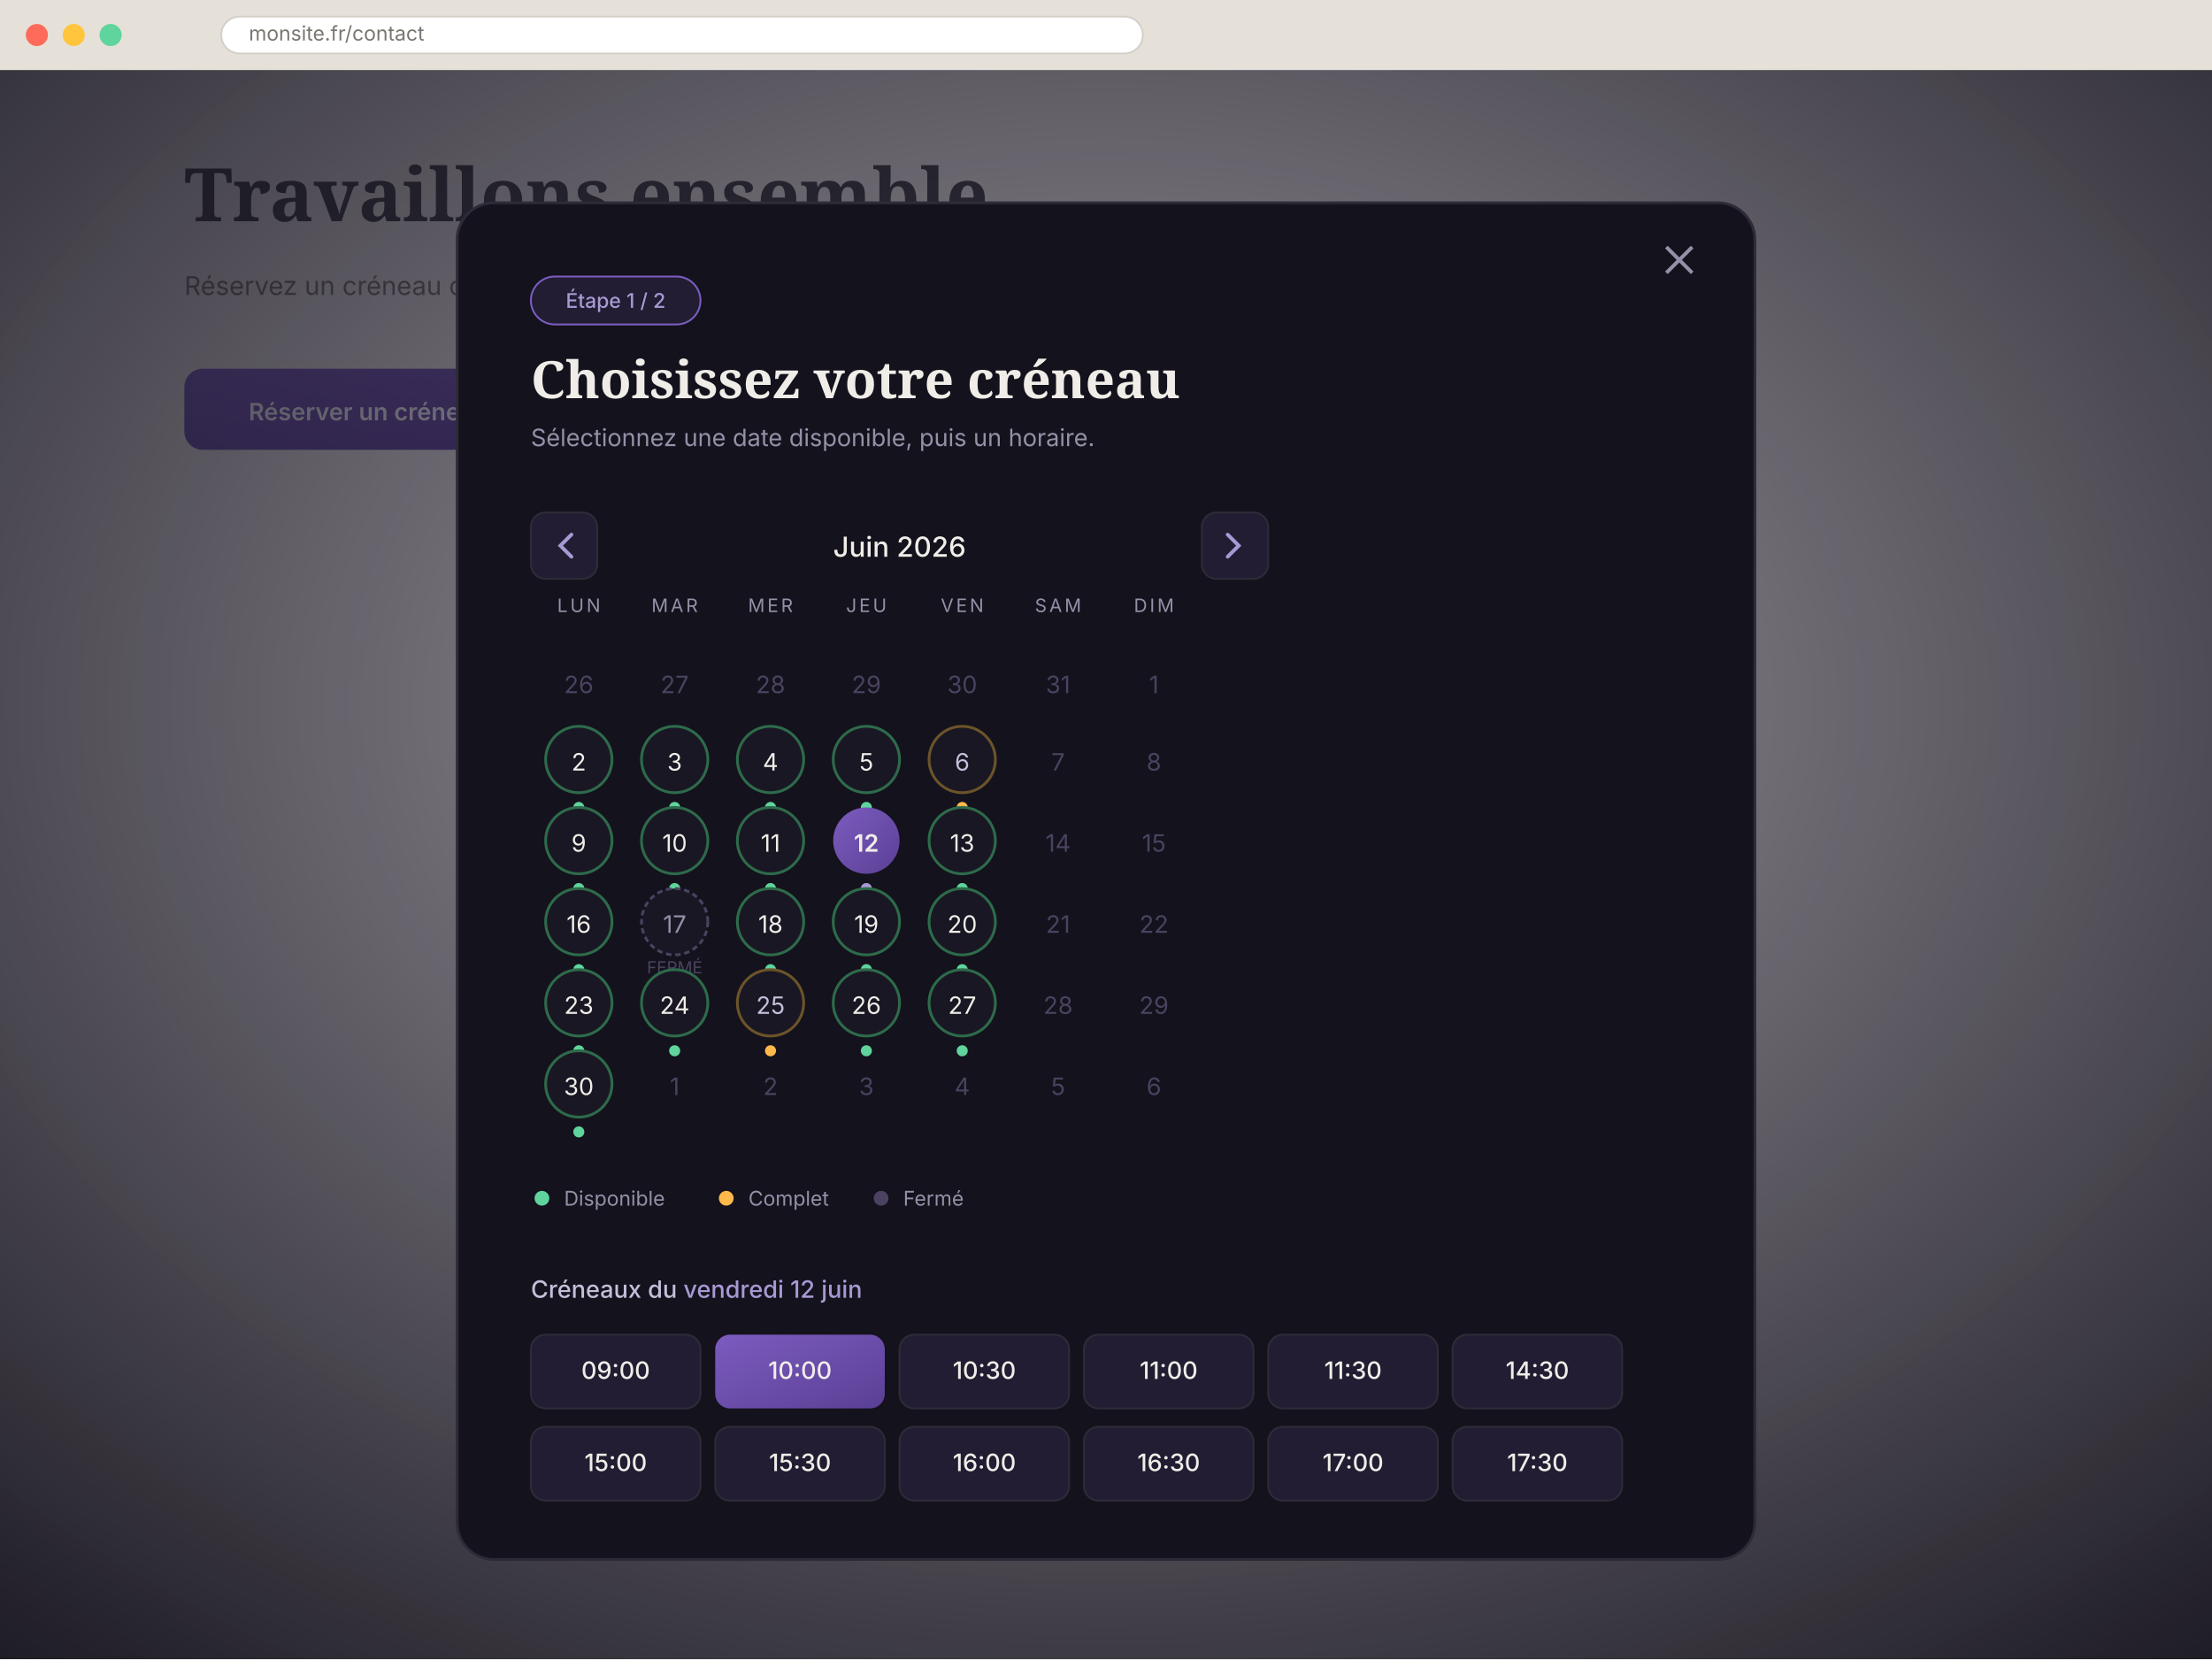
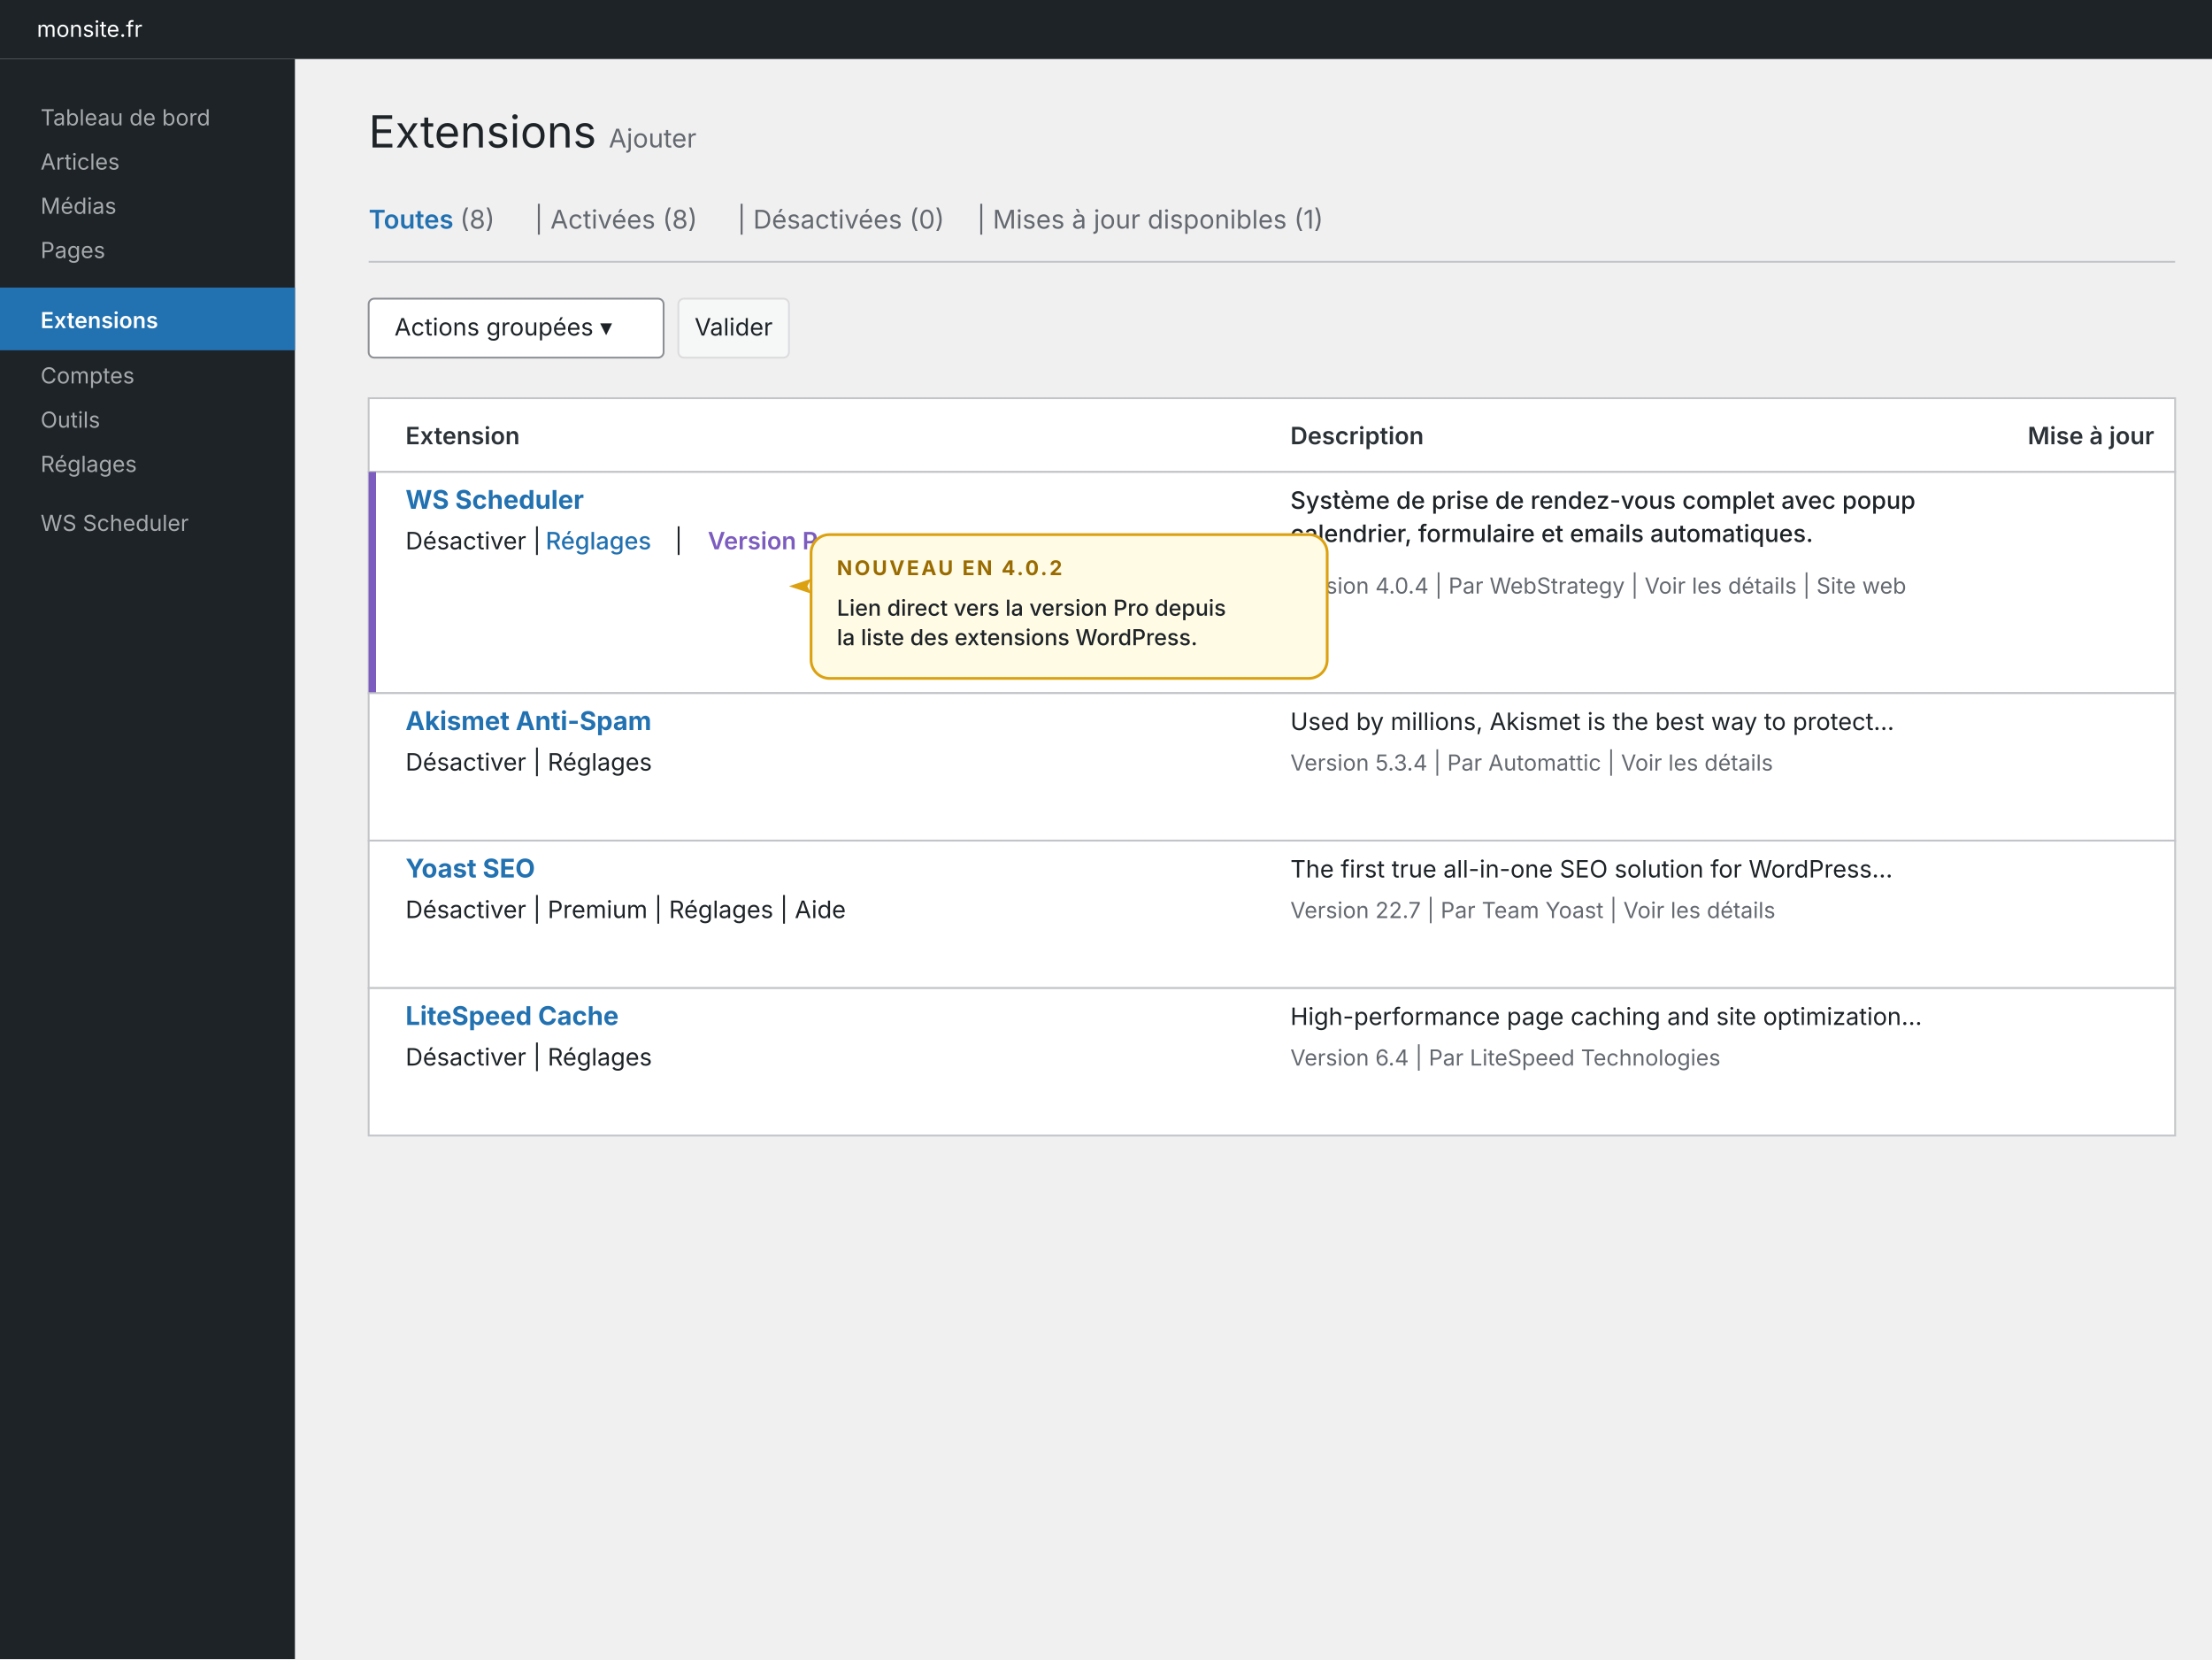
<svg xmlns="http://www.w3.org/2000/svg" viewBox="0 0 1200 900" font-family="Inter, system-ui, sans-serif">
  <defs>
    <style>.lora { font-family: 'Lora', Georgia, serif; }</style>
-     <linearGradient id="grad" x1="0" y1="0" x2="1" y2="1">
-       <stop offset="0" stop-color="#7C5CBF" />
-       <stop offset="1" stop-color="#5A3F95" />
-     </linearGradient>
-     <radialGradient id="overlayGrad" cx="50%" cy="40%" r="80%">
-       <stop offset="0" stop-color="#221D32" stop-opacity="0.4" />
-       <stop offset="1" stop-color="#0E0C15" stop-opacity="0.95" />
-     </radialGradient>
  </defs>
-   <rect width="1200" height="900" fill="#F0EDE8" />
-   <rect x="0" y="0" width="1200" height="38" fill="#E5E1D9" />
-   <circle cx="20" cy="19" r="6" fill="#FF6B5A" />
-   <circle cx="40" cy="19" r="6" fill="#FFC53D" />
-   <circle cx="60" cy="19" r="6" fill="#5FD49C" />
-   <rect x="120" y="9" width="500" height="20" rx="10" fill="#fff" stroke="#D4D0C8" />
-   <text x="135" y="22" fill="#7A7670" font-size="11">monsite.fr/contact</text>
-   <text class="lora" x="100" y="120" fill="#3A3A3A" font-size="40" font-weight="600">Travaillons ensemble</text>
-   <text x="100" y="160" fill="#7A7670" font-size="14">Réservez un créneau de 30 minutes pour discuter de votre projet.</text>
-   <rect x="100" y="200" width="200" height="44" rx="10" fill="url(#grad)" />
-   <text x="200" y="228" fill="#fff" font-size="13" font-weight="600" text-anchor="middle">Réserver un créneau</text>
-   <rect x="0" y="38" width="1200" height="862" fill="url(#overlayGrad)" />
-   <g transform="translate(248, 110)">
-     <rect width="704" height="736" rx="20" fill="#14121C" stroke="#2E2B38" stroke-width="1.5" />
-     <g transform="translate(656, 24)" stroke="#9590A8" stroke-width="2" fill="none">
-       <line x1="0" y1="0" x2="14" y2="14" />
-       <line x1="14" y1="0" x2="0" y2="14" />
-     </g>
-     <g transform="translate(40, 40)">
-       <rect width="92" height="26" rx="13" fill="#221D32" stroke="#7C5CBF" />
-       <text x="46" y="17" fill="#A899D4" font-size="11" font-weight="500" text-anchor="middle">Étape 1 / 2</text>
-     </g>
-     <text class="lora" x="40" y="106" fill="#F0EDE8" font-size="28" font-weight="600">Choisissez votre créneau</text>
-     <text x="40" y="132" fill="#9590A8" font-size="13">Sélectionnez une date disponible, puis un horaire.</text>
-     <g transform="translate(40, 168)">
-       <rect width="36" height="36" rx="8" fill="#221D32" stroke="#2E2B38" />
-       <path d="M22 12 l-6 6 l6 6" stroke="#A899D4" stroke-width="2" fill="none" stroke-linecap="round" />
-       <text x="200" y="24" fill="#F0EDE8" font-size="15" font-weight="500" text-anchor="middle">Juin 2026</text>
-       <rect x="364" width="36" height="36" rx="8" fill="#221D32" stroke="#2E2B38" />
-       <path d="M378 12 l6 6 l-6 6" stroke="#A899D4" stroke-width="2" fill="none" stroke-linecap="round" />
-     </g>
-     <g transform="translate(40, 222)" font-size="10" letter-spacing="1.4" fill="#9590A8" text-anchor="middle">
-       <text x="26">LUN</text>
-       <text x="78">MAR</text>
-       <text x="130">MER</text>
-       <text x="182">JEU</text>
-       <text x="234">VEN</text>
-       <text x="286">SAM</text>
-       <text x="338">DIM</text>
-     </g>
-     <g transform="translate(40, 244)" font-size="13">
-       <g transform="translate(0, 0)">
-         <text x="26" y="22" fill="#4A4260" text-anchor="middle">26</text>
-         <text x="78" y="22" fill="#4A4260" text-anchor="middle">27</text>
-         <text x="130" y="22" fill="#4A4260" text-anchor="middle">28</text>
-         <text x="182" y="22" fill="#4A4260" text-anchor="middle">29</text>
-         <text x="234" y="22" fill="#4A4260" text-anchor="middle">30</text>
-         <text x="286" y="22" fill="#4A4260" text-anchor="middle">31</text>
-         <text x="338" y="22" fill="#4A4260" text-anchor="middle">1</text>
-       </g>
-       <g transform="translate(0, 44)">
-         <circle cx="26" cy="14" r="18" fill="#1A1724" stroke="#2D6B4A" stroke-width="1.5" />
-         <text x="26" y="20" fill="#F0EDE8" text-anchor="middle">2</text>
-         <circle cx="26" cy="40" r="3" fill="#5FD49C" />
-         <circle cx="78" cy="14" r="18" fill="#1A1724" stroke="#2D6B4A" stroke-width="1.5" />
-         <text x="78" y="20" fill="#F0EDE8" text-anchor="middle">3</text>
-         <circle cx="78" cy="40" r="3" fill="#5FD49C" />
-         <circle cx="130" cy="14" r="18" fill="#1A1724" stroke="#2D6B4A" stroke-width="1.5" />
-         <text x="130" y="20" fill="#F0EDE8" text-anchor="middle">4</text>
-         <circle cx="130" cy="40" r="3" fill="#5FD49C" />
-         <circle cx="182" cy="14" r="18" fill="#1A1724" stroke="#2D6B4A" stroke-width="1.5" />
-         <text x="182" y="20" fill="#F0EDE8" text-anchor="middle">5</text>
-         <circle cx="182" cy="40" r="3" fill="#5FD49C" />
-         <circle cx="234" cy="14" r="18" fill="#1A1724" stroke="#6B5429" stroke-width="1.5" />
-         <text x="234" y="20" fill="#C4BFDA" text-anchor="middle">6</text>
-         <circle cx="234" cy="40" r="3" fill="#FFB94A" />
-         <text x="286" y="20" fill="#4A4260" text-anchor="middle">7</text>
-         <text x="338" y="20" fill="#4A4260" text-anchor="middle">8</text>
-       </g>
-       <g transform="translate(0, 88)">
-         <circle cx="26" cy="14" r="18" fill="#1A1724" stroke="#2D6B4A" stroke-width="1.5" />
-         <text x="26" y="20" fill="#F0EDE8" text-anchor="middle">9</text>
-         <circle cx="26" cy="40" r="3" fill="#5FD49C" />
-         <circle cx="78" cy="14" r="18" fill="#1A1724" stroke="#2D6B4A" stroke-width="1.5" />
-         <text x="78" y="20" fill="#F0EDE8" text-anchor="middle">10</text>
-         <circle cx="78" cy="40" r="3" fill="#5FD49C" />
-         <circle cx="130" cy="14" r="18" fill="#1A1724" stroke="#2D6B4A" stroke-width="1.5" />
-         <text x="130" y="20" fill="#F0EDE8" text-anchor="middle">11</text>
-         <circle cx="130" cy="40" r="3" fill="#5FD49C" />
-         <circle cx="182" cy="14" r="18" fill="url(#grad)" />
-         <text x="182" y="20" fill="#F0EDE8" text-anchor="middle" font-weight="600">12</text>
-         <circle cx="182" cy="40" r="3" fill="#A899D4" />
-         <circle cx="234" cy="14" r="18" fill="#1A1724" stroke="#2D6B4A" stroke-width="1.5" />
-         <text x="234" y="20" fill="#F0EDE8" text-anchor="middle">13</text>
-         <circle cx="234" cy="40" r="3" fill="#5FD49C" />
-         <text x="286" y="20" fill="#4A4260" text-anchor="middle">14</text>
-         <text x="338" y="20" fill="#4A4260" text-anchor="middle">15</text>
-       </g>
-       <g transform="translate(0, 132)">
-         <circle cx="26" cy="14" r="18" fill="#1A1724" stroke="#2D6B4A" stroke-width="1.5" />
-         <text x="26" y="20" fill="#F0EDE8" text-anchor="middle">16</text>
-         <circle cx="26" cy="40" r="3" fill="#5FD49C" />
-         <circle cx="78" cy="14" r="18" fill="#1A1724" stroke="#4A4260" stroke-width="1.5" stroke-dasharray="3 2" />
-         <text x="78" y="20" fill="#9590A8" text-anchor="middle">17</text>
-         <text x="78" y="42" fill="#4A4260" text-anchor="middle" font-size="9">FERMÉ</text>
-         <circle cx="130" cy="14" r="18" fill="#1A1724" stroke="#2D6B4A" stroke-width="1.5" />
-         <text x="130" y="20" fill="#F0EDE8" text-anchor="middle">18</text>
-         <circle cx="130" cy="40" r="3" fill="#5FD49C" />
-         <circle cx="182" cy="14" r="18" fill="#1A1724" stroke="#2D6B4A" stroke-width="1.5" />
-         <text x="182" y="20" fill="#F0EDE8" text-anchor="middle">19</text>
-         <circle cx="182" cy="40" r="3" fill="#5FD49C" />
-         <circle cx="234" cy="14" r="18" fill="#1A1724" stroke="#2D6B4A" stroke-width="1.5" />
-         <text x="234" y="20" fill="#F0EDE8" text-anchor="middle">20</text>
-         <circle cx="234" cy="40" r="3" fill="#5FD49C" />
-         <text x="286" y="20" fill="#4A4260" text-anchor="middle">21</text>
-         <text x="338" y="20" fill="#4A4260" text-anchor="middle">22</text>
-       </g>
-       <g transform="translate(0, 176)">
-         <circle cx="26" cy="14" r="18" fill="#1A1724" stroke="#2D6B4A" stroke-width="1.5" />
-         <text x="26" y="20" fill="#F0EDE8" text-anchor="middle">23</text>
-         <circle cx="26" cy="40" r="3" fill="#5FD49C" />
-         <circle cx="78" cy="14" r="18" fill="#1A1724" stroke="#2D6B4A" stroke-width="1.5" />
-         <text x="78" y="20" fill="#F0EDE8" text-anchor="middle">24</text>
-         <circle cx="78" cy="40" r="3" fill="#5FD49C" />
-         <circle cx="130" cy="14" r="18" fill="#1A1724" stroke="#6B5429" stroke-width="1.5" />
-         <text x="130" y="20" fill="#C4BFDA" text-anchor="middle">25</text>
-         <circle cx="130" cy="40" r="3" fill="#FFB94A" />
-         <circle cx="182" cy="14" r="18" fill="#1A1724" stroke="#2D6B4A" stroke-width="1.5" />
-         <text x="182" y="20" fill="#F0EDE8" text-anchor="middle">26</text>
-         <circle cx="182" cy="40" r="3" fill="#5FD49C" />
-         <circle cx="234" cy="14" r="18" fill="#1A1724" stroke="#2D6B4A" stroke-width="1.5" />
-         <text x="234" y="20" fill="#F0EDE8" text-anchor="middle">27</text>
-         <circle cx="234" cy="40" r="3" fill="#5FD49C" />
-         <text x="286" y="20" fill="#4A4260" text-anchor="middle">28</text>
-         <text x="338" y="20" fill="#4A4260" text-anchor="middle">29</text>
-       </g>
-       <g transform="translate(0, 220)">
-         <circle cx="26" cy="14" r="18" fill="#1A1724" stroke="#2D6B4A" stroke-width="1.5" />
-         <text x="26" y="20" fill="#F0EDE8" text-anchor="middle">30</text>
-         <circle cx="26" cy="40" r="3" fill="#5FD49C" />
-         <text x="78" y="20" fill="#4A4260" text-anchor="middle">1</text>
-         <text x="130" y="20" fill="#4A4260" text-anchor="middle">2</text>
-         <text x="182" y="20" fill="#4A4260" text-anchor="middle">3</text>
-         <text x="234" y="20" fill="#4A4260" text-anchor="middle">4</text>
-         <text x="286" y="20" fill="#4A4260" text-anchor="middle">5</text>
-         <text x="338" y="20" fill="#4A4260" text-anchor="middle">6</text>
-       </g>
-     </g>
-     <g transform="translate(40, 540)" font-size="11" fill="#9590A8">
-       <circle cx="6" cy="0" r="4" fill="#5FD49C" />
-       <text x="18" y="4">Disponible</text>
-       <circle cx="106" cy="0" r="4" fill="#FFB94A" />
-       <text x="118" y="4">Complet</text>
-       <circle cx="190" cy="0" r="4" fill="#4A4260" />
-       <text x="202" y="4">Fermé</text>
-     </g>
-     <g transform="translate(40, 580)">
-       <text x="0" y="14" fill="#C4BFDA" font-size="13" font-weight="500">Créneaux du <tspan fill="#A899D4">vendredi 12 juin</tspan>
-       </text>
-       <g font-size="13" font-weight="500">
-         <rect y="34" width="92" height="40" rx="8" fill="#221D32" stroke="#2E2B38" />
-         <text x="46" y="58" fill="#F0EDE8" text-anchor="middle">09:00</text>
-         <rect x="100" y="34" width="92" height="40" rx="8" fill="url(#grad)" />
-         <text x="146" y="58" fill="#F0EDE8" text-anchor="middle">10:00</text>
-         <rect x="200" y="34" width="92" height="40" rx="8" fill="#221D32" stroke="#2E2B38" />
-         <text x="246" y="58" fill="#F0EDE8" text-anchor="middle">10:30</text>
-         <rect x="300" y="34" width="92" height="40" rx="8" fill="#221D32" stroke="#2E2B38" />
-         <text x="346" y="58" fill="#F0EDE8" text-anchor="middle">11:00</text>
-         <rect x="400" y="34" width="92" height="40" rx="8" fill="#221D32" stroke="#2E2B38" />
-         <text x="446" y="58" fill="#F0EDE8" text-anchor="middle">11:30</text>
-         <rect x="500" y="34" width="92" height="40" rx="8" fill="#221D32" stroke="#2E2B38" />
-         <text x="546" y="58" fill="#F0EDE8" text-anchor="middle">14:30</text>
-         <rect y="84" width="92" height="40" rx="8" fill="#221D32" stroke="#2E2B38" />
-         <text x="46" y="108" fill="#F0EDE8" text-anchor="middle">15:00</text>
-         <rect x="100" y="84" width="92" height="40" rx="8" fill="#221D32" stroke="#2E2B38" />
-         <text x="146" y="108" fill="#F0EDE8" text-anchor="middle">15:30</text>
-         <rect x="200" y="84" width="92" height="40" rx="8" fill="#221D32" stroke="#2E2B38" />
-         <text x="246" y="108" fill="#F0EDE8" text-anchor="middle">16:00</text>
-         <rect x="300" y="84" width="92" height="40" rx="8" fill="#221D32" stroke="#2E2B38" />
-         <text x="346" y="108" fill="#F0EDE8" text-anchor="middle">16:30</text>
-         <rect x="400" y="84" width="92" height="40" rx="8" fill="#221D32" stroke="#2E2B38" />
-         <text x="446" y="108" fill="#F0EDE8" text-anchor="middle">17:00</text>
-         <rect x="500" y="84" width="92" height="40" rx="8" fill="#221D32" stroke="#2E2B38" />
-         <text x="546" y="108" fill="#F0EDE8" text-anchor="middle">17:30</text>
-       </g>
-     </g>
+   <rect width="1200" height="900" fill="#F0F0F1" />
+   <rect x="0" y="0" width="1200" height="32" fill="#1d2327" />
+   <text x="20" y="20" fill="#fff" font-size="12">monsite.fr</text>
+   <rect x="0" y="32" width="160" height="868" fill="#1d2327" />
+   <text x="22" y="68" fill="#a7aaad" font-size="12">Tableau de bord</text>
+   <text x="22" y="92" fill="#a7aaad" font-size="12">Articles</text>
+   <text x="22" y="116" fill="#a7aaad" font-size="12">Médias</text>
+   <text x="22" y="140" fill="#a7aaad" font-size="12">Pages</text>
+   <rect x="0" y="156" width="160" height="34" fill="#2271b1" />
+   <text x="22" y="178" fill="#fff" font-size="12" font-weight="600">Extensions</text>
+   <text x="22" y="208" fill="#a7aaad" font-size="12">Comptes</text>
+   <text x="22" y="232" fill="#a7aaad" font-size="12">Outils</text>
+   <text x="22" y="256" fill="#a7aaad" font-size="12">Réglages</text>
+   <text x="22" y="288" fill="#a7aaad" font-size="12">WS Scheduler</text>
+   <text x="200" y="80" fill="#1d2327" font-size="24" font-weight="400">Extensions <tspan font-size="14" fill="#646970">Ajouter</tspan>
+   </text>
+   <text x="200" y="124" fill="#2271b1" font-size="14" font-weight="600">Toutes <tspan fill="#646970" font-weight="400">(8)</tspan>
+   </text>
+   <text x="290" y="124" fill="#646970" font-size="14">| Activées (8)</text>
+   <text x="400" y="124" fill="#646970" font-size="14">| Désactivées (0)</text>
+   <text x="530" y="124" fill="#646970" font-size="14">| Mises à jour disponibles (1)</text>
+   <line x1="200" y1="142" x2="1180" y2="142" stroke="#c3c4c7" />
+   <g transform="translate(200, 162)">
+     <rect width="160" height="32" rx="3" fill="#fff" stroke="#8c8f94" />
+     <text x="14" y="20" fill="#1d2327" font-size="13">Actions groupées ▾</text>
+     <rect x="168" width="60" height="32" rx="3" fill="#f6f7f7" stroke="#dcdcde" />
+     <text x="198" y="20" fill="#1d2327" font-size="13" text-anchor="middle">Valider</text>
+   </g>
+   <rect x="200" y="216" width="980" height="40" fill="#fff" stroke="#c3c4c7" />
+   <text x="220" y="241" fill="#2c3338" font-size="13" font-weight="600">Extension</text>
+   <text x="700" y="241" fill="#2c3338" font-size="13" font-weight="600">Description</text>
+   <text x="1100" y="241" fill="#2c3338" font-size="13" font-weight="600">Mise à jour</text>
+   <rect x="200" y="256" width="980" height="120" fill="#fff" stroke="#c3c4c7" />
+   <rect x="200" y="256" width="4" height="120" fill="#7C5CBF" />
+   <g transform="translate(220, 276)">
+     <text fill="#2271b1" font-size="14" font-weight="700">WS Scheduler</text>
+     <text x="0" y="22" fill="#1d2327" font-size="13">Désactiver | </text>
+     <text x="76" y="22" fill="#2271b1" font-size="13" font-weight="500">Réglages</text>
+     <text x="146" y="22" fill="#1d2327" font-size="13"> | </text>
+     <text x="164" y="22" fill="#7C5CBF" font-size="13" font-weight="600">Version Pro ↗</text>
+     <text x="480" y="0" fill="#1d2327" font-size="13" font-weight="500">Système de prise de rendez-vous complet avec popup</text>
+     <text x="480" y="18" fill="#1d2327" font-size="13" font-weight="500">calendrier, formulaire et emails automatiques.</text>
+     <text x="480" y="46" fill="#646970" font-size="12">Version 4.0.4 | Par WebStrategy | Voir les détails | Site web</text>
+   </g>
+   <rect x="200" y="376" width="980" height="80" fill="#fff" stroke="#c3c4c7" />
+   <g transform="translate(220, 396)">
+     <text fill="#2271b1" font-size="14" font-weight="700">Akismet Anti-Spam</text>
+     <text x="0" y="22" fill="#1d2327" font-size="13">Désactiver | Réglages</text>
+     <text x="480" y="0" fill="#1d2327" font-size="13">Used by millions, Akismet is the best way to protect…</text>
+     <text x="480" y="22" fill="#646970" font-size="12">Version 5.3.4 | Par Automattic | Voir les détails</text>
+   </g>
+   <rect x="200" y="456" width="980" height="80" fill="#fff" stroke="#c3c4c7" />
+   <g transform="translate(220, 476)">
+     <text fill="#2271b1" font-size="14" font-weight="700">Yoast SEO</text>
+     <text x="0" y="22" fill="#1d2327" font-size="13">Désactiver | Premium | Réglages | Aide</text>
+     <text x="480" y="0" fill="#1d2327" font-size="13">The first true all-in-one SEO solution for WordPress…</text>
+     <text x="480" y="22" fill="#646970" font-size="12">Version 22.7 | Par Team Yoast | Voir les détails</text>
+   </g>
+   <rect x="200" y="536" width="980" height="80" fill="#fff" stroke="#c3c4c7" />
+   <g transform="translate(220, 556)">
+     <text fill="#2271b1" font-size="14" font-weight="700">LiteSpeed Cache</text>
+     <text x="0" y="22" fill="#1d2327" font-size="13">Désactiver | Réglages</text>
+     <text x="480" y="0" fill="#1d2327" font-size="13">High-performance page caching and site optimization…</text>
+     <text x="480" y="22" fill="#646970" font-size="12">Version 6.4 | Par LiteSpeed Technologies</text>
+   </g>
+   <g transform="translate(440, 290)">
+     <rect width="280" height="78" rx="10" fill="#FFFBE5" stroke="#DBA111" stroke-width="1.5" />
+     <text x="14" y="22" fill="#996B00" font-size="11" font-weight="700" letter-spacing="1.2">NOUVEAU EN 4.0.2</text>
+     <text x="14" y="44" fill="#1d2327" font-size="12" font-weight="500">Lien direct vers la version Pro depuis</text>
+     <text x="14" y="60" fill="#1d2327" font-size="12" font-weight="500">la liste des extensions WordPress.</text>
+     <path d="M-12 28 L0 24 L-2 28 L0 32 Z" fill="#DBA111" />
  </g>
</svg>
